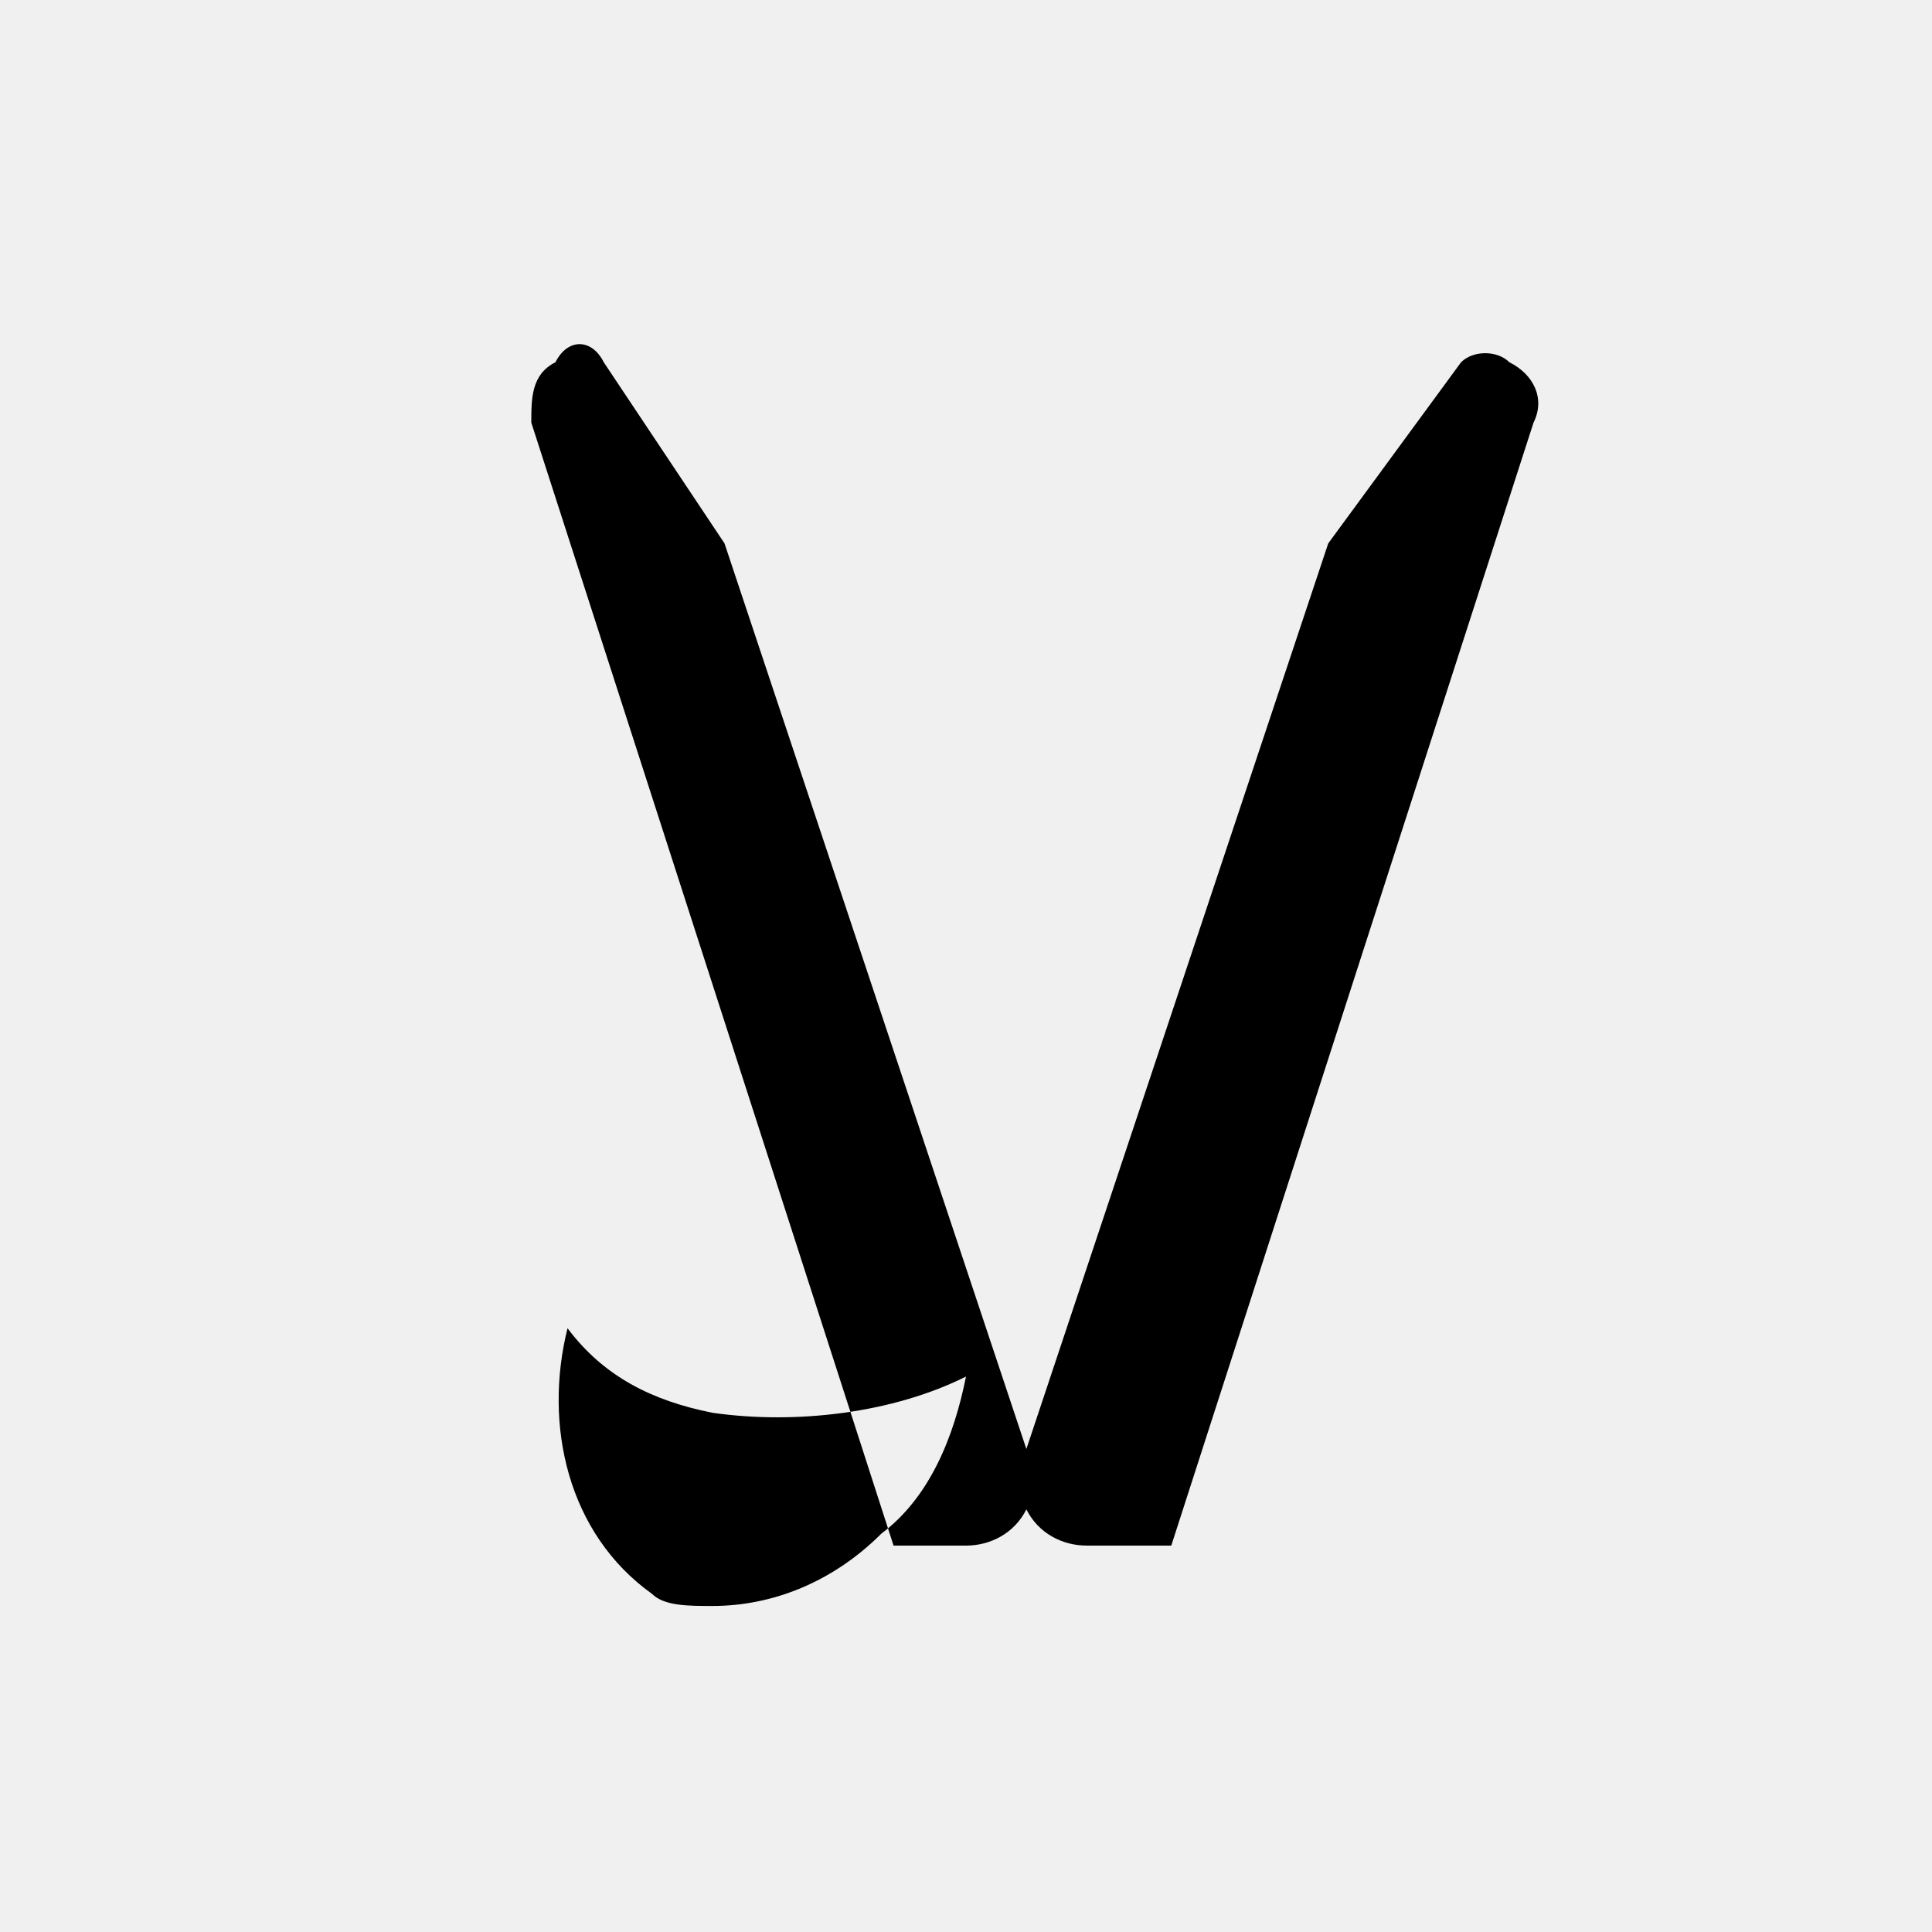
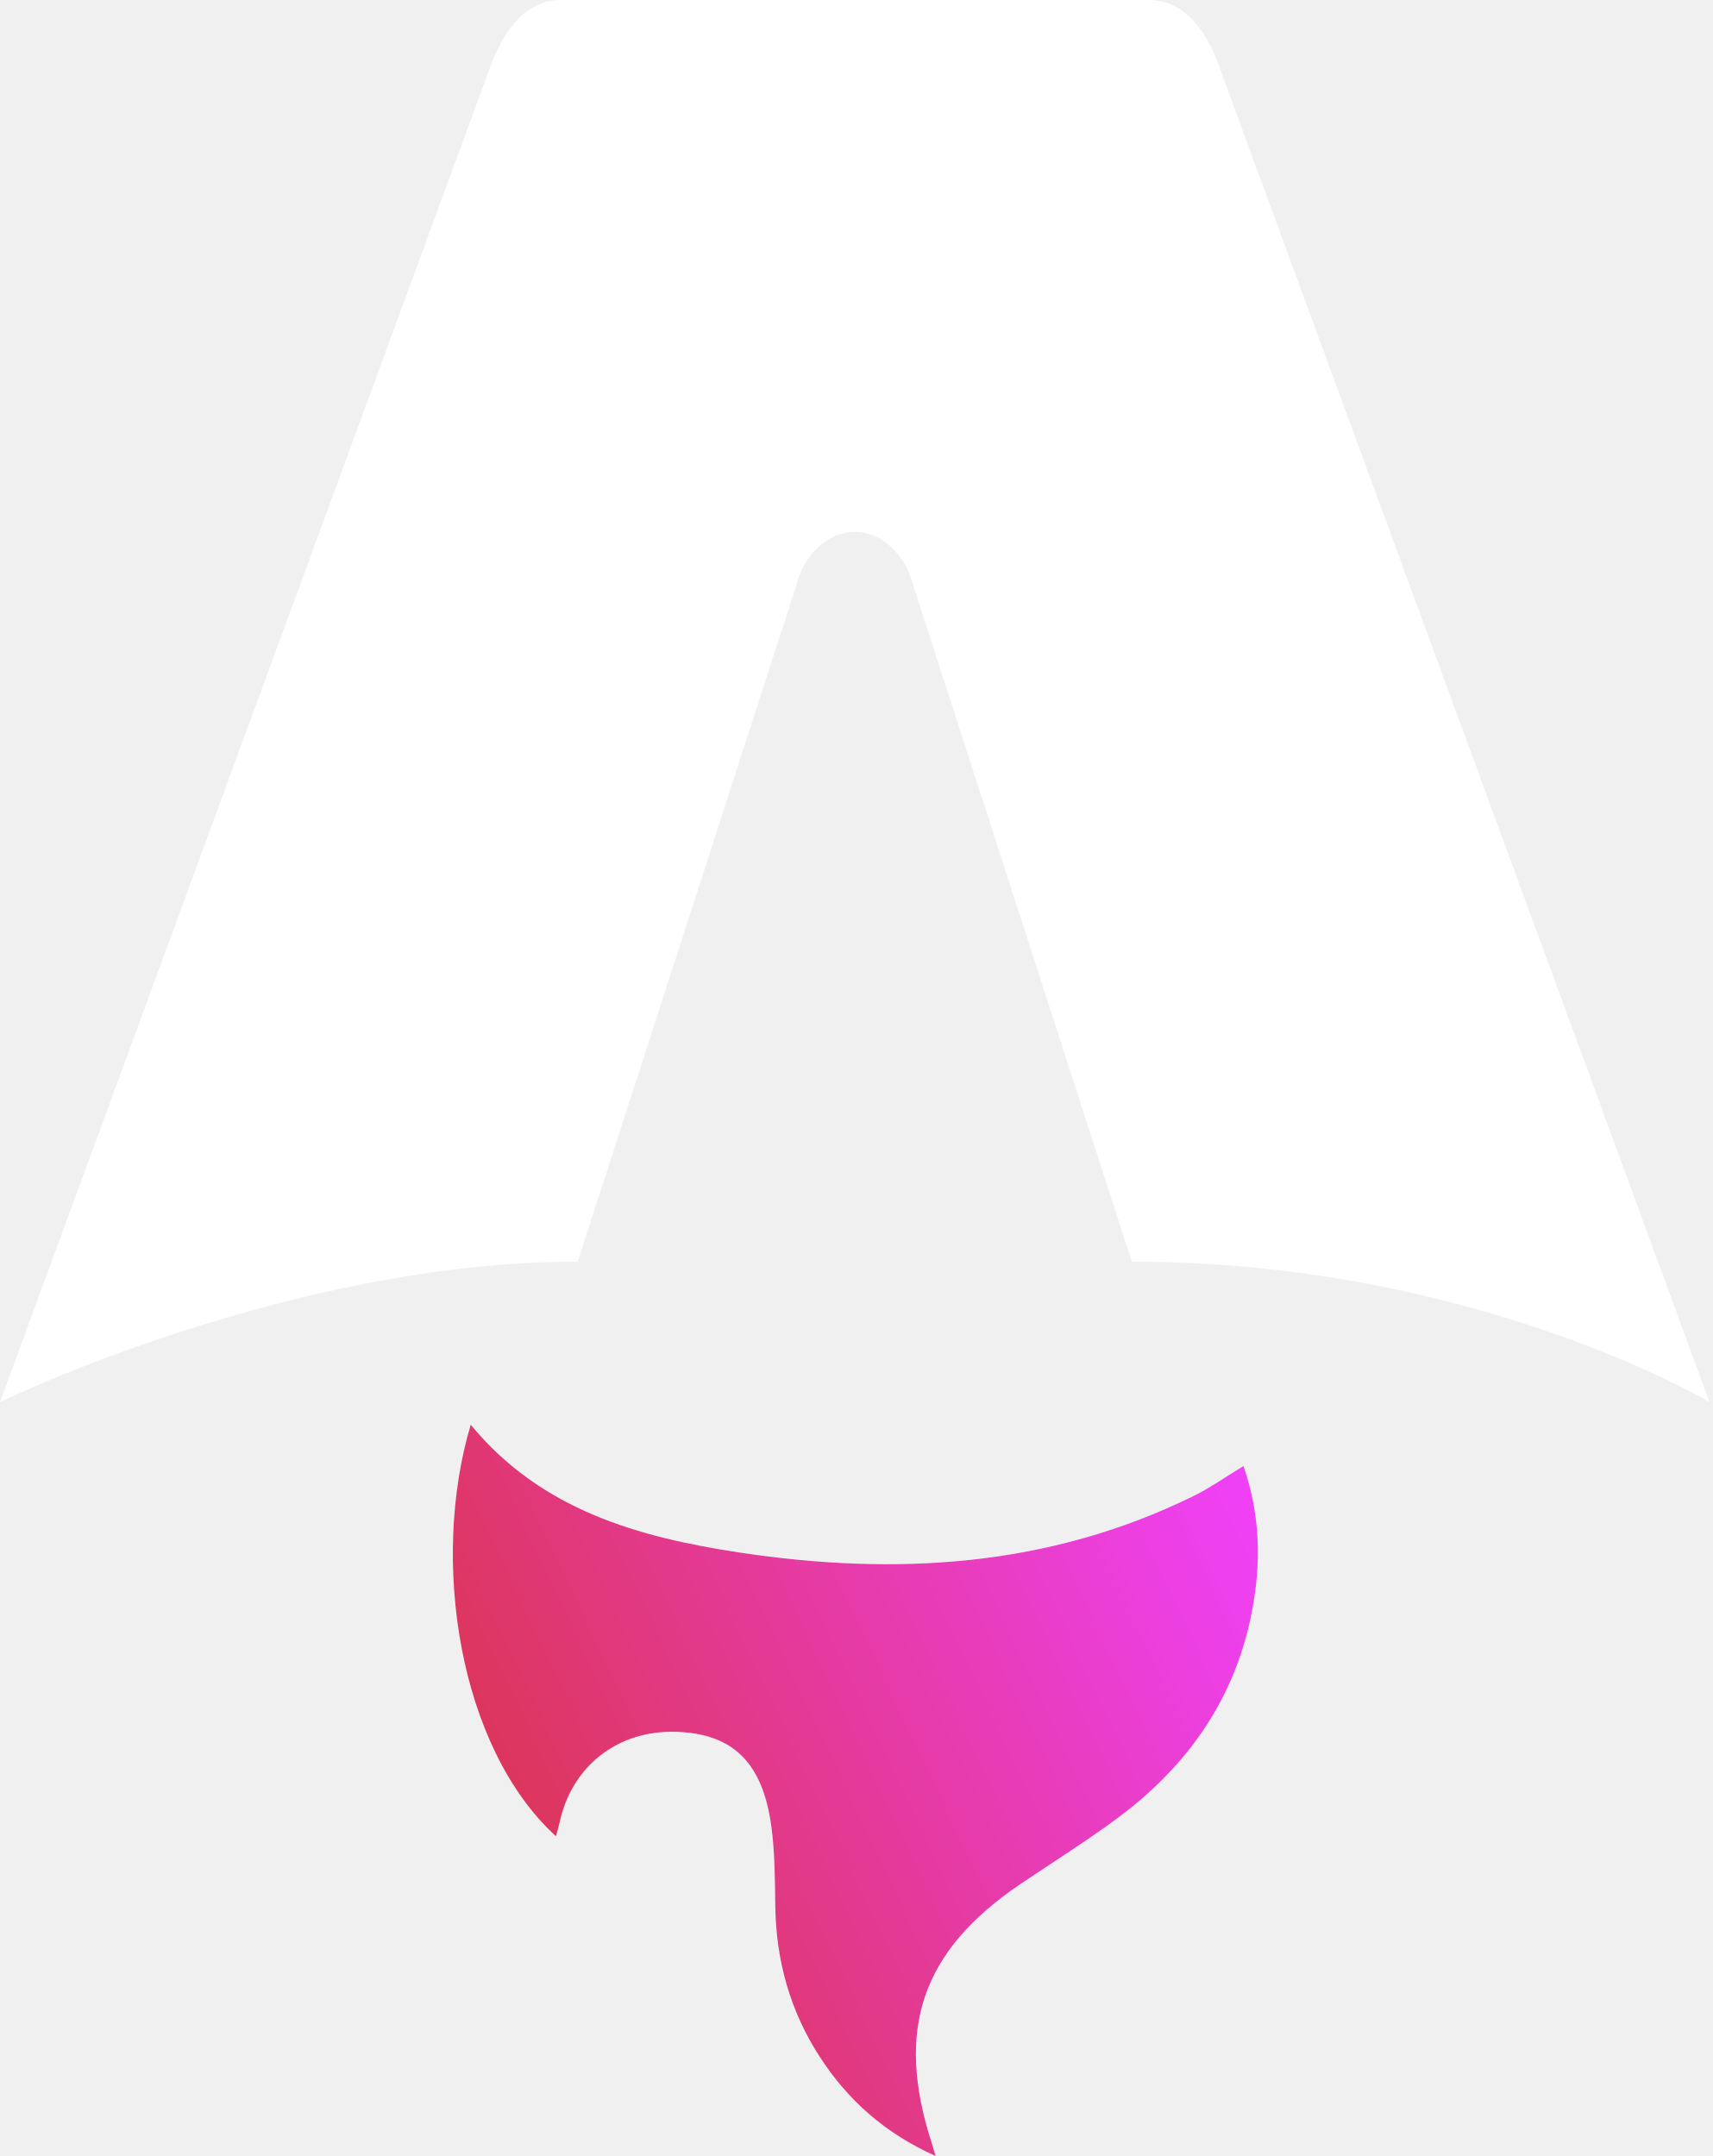
- <svg xmlns="http://www.w3.org/2000/svg" width="16" height="16" viewBox="0 0 16 16" fill="none">
-   <path d="M5.4 13.2c-.7-.5-.9-1.4-.7-2.2.3.4.7.6 1.2.7.7.1 1.5 0 2.1-.3-.1.5-.3 1-.7 1.3-.4.4-.9.6-1.4.6-.2 0-.4 0-.5-.1zM11 4.5L8.5 12c-.1.2-.1.3 0 .5.1.2.3.3.5.3h.7l3-9.3c.1-.2 0-.4-.2-.5-.1-.1-.3-.1-.4 0L11 4.5zM6 4.5l-1-1.5c-.1-.2-.3-.2-.4 0-.2.1-.2.3-.2.5l3 9.3H8c.2 0 .4-.1.5-.3.1-.2.1-.3 0-.5L6 4.5z" fill="currentColor" />
+ <svg xmlns="http://www.w3.org/2000/svg" fill="none" viewBox="0 0 85 107">
+   <path fill="#fff" d="M27.59 91.136c-4.834-4.418-6.246-13.703-4.232-20.429 3.492 4.241 8.33 5.584 13.342 6.343 7.737 1.17 15.336.732 22.523-2.804.822-.405 1.582-.943 2.48-1.489.675 1.957.85 3.932.615 5.943-.573 4.896-3.01 8.678-6.885 11.545-1.55 1.147-3.19 2.172-4.79 3.253-4.917 3.323-6.247 7.22-4.4 12.888.044.139.084.277.183.614-2.51-1.124-4.344-2.76-5.742-4.911-1.475-2.27-2.177-4.78-2.214-7.498-.019-1.322-.019-2.656-.197-3.96-.434-3.178-1.926-4.601-4.737-4.683-2.884-.084-5.166 1.699-5.771 4.507-.046.216-.113.429-.18.68l.004.001Z" />
+   <path fill="url(#a)" d="M27.59 91.136c-4.834-4.418-6.246-13.703-4.232-20.429 3.492 4.241 8.33 5.584 13.342 6.343 7.737 1.17 15.336.732 22.523-2.804.822-.405 1.582-.943 2.48-1.489.675 1.957.85 3.932.615 5.943-.573 4.896-3.01 8.678-6.885 11.545-1.55 1.147-3.19 2.172-4.79 3.253-4.917 3.323-6.247 7.22-4.4 12.888.044.139.084.277.183.614-2.51-1.124-4.344-2.76-5.742-4.911-1.475-2.27-2.177-4.78-2.214-7.498-.019-1.322-.019-2.656-.197-3.96-.434-3.178-1.926-4.601-4.737-4.683-2.884-.084-5.166 1.699-5.771 4.507-.046.216-.113.429-.18.68l.004.001Z" />
+   <path fill="#fff" d="M0 69.587s14.314-6.973 28.668-6.973L39.49 29.12c.405-1.62 1.588-2.72 2.924-2.72 1.335 0 2.518 1.1 2.924 2.72L56.16 62.614c17 0 28.668 6.973 28.668 6.973S60.514 3.352 60.467 3.219C59.769 1.261 58.591 0 57.003 0H27.827c-1.588 0-2.718 1.261-3.464 3.22C24.311 3.35 0 69.586 0 69.586Z" />
+   <defs>
+     <linearGradient id="a" x1="22.47" x2="69.145" y1="107" y2="84.947" gradientUnits="userSpaceOnUse">
+       <stop stop-color="#D83333" />
+       <stop offset="1" stop-color="#F041FF" />
+     </linearGradient>
+   </defs>
</svg>
